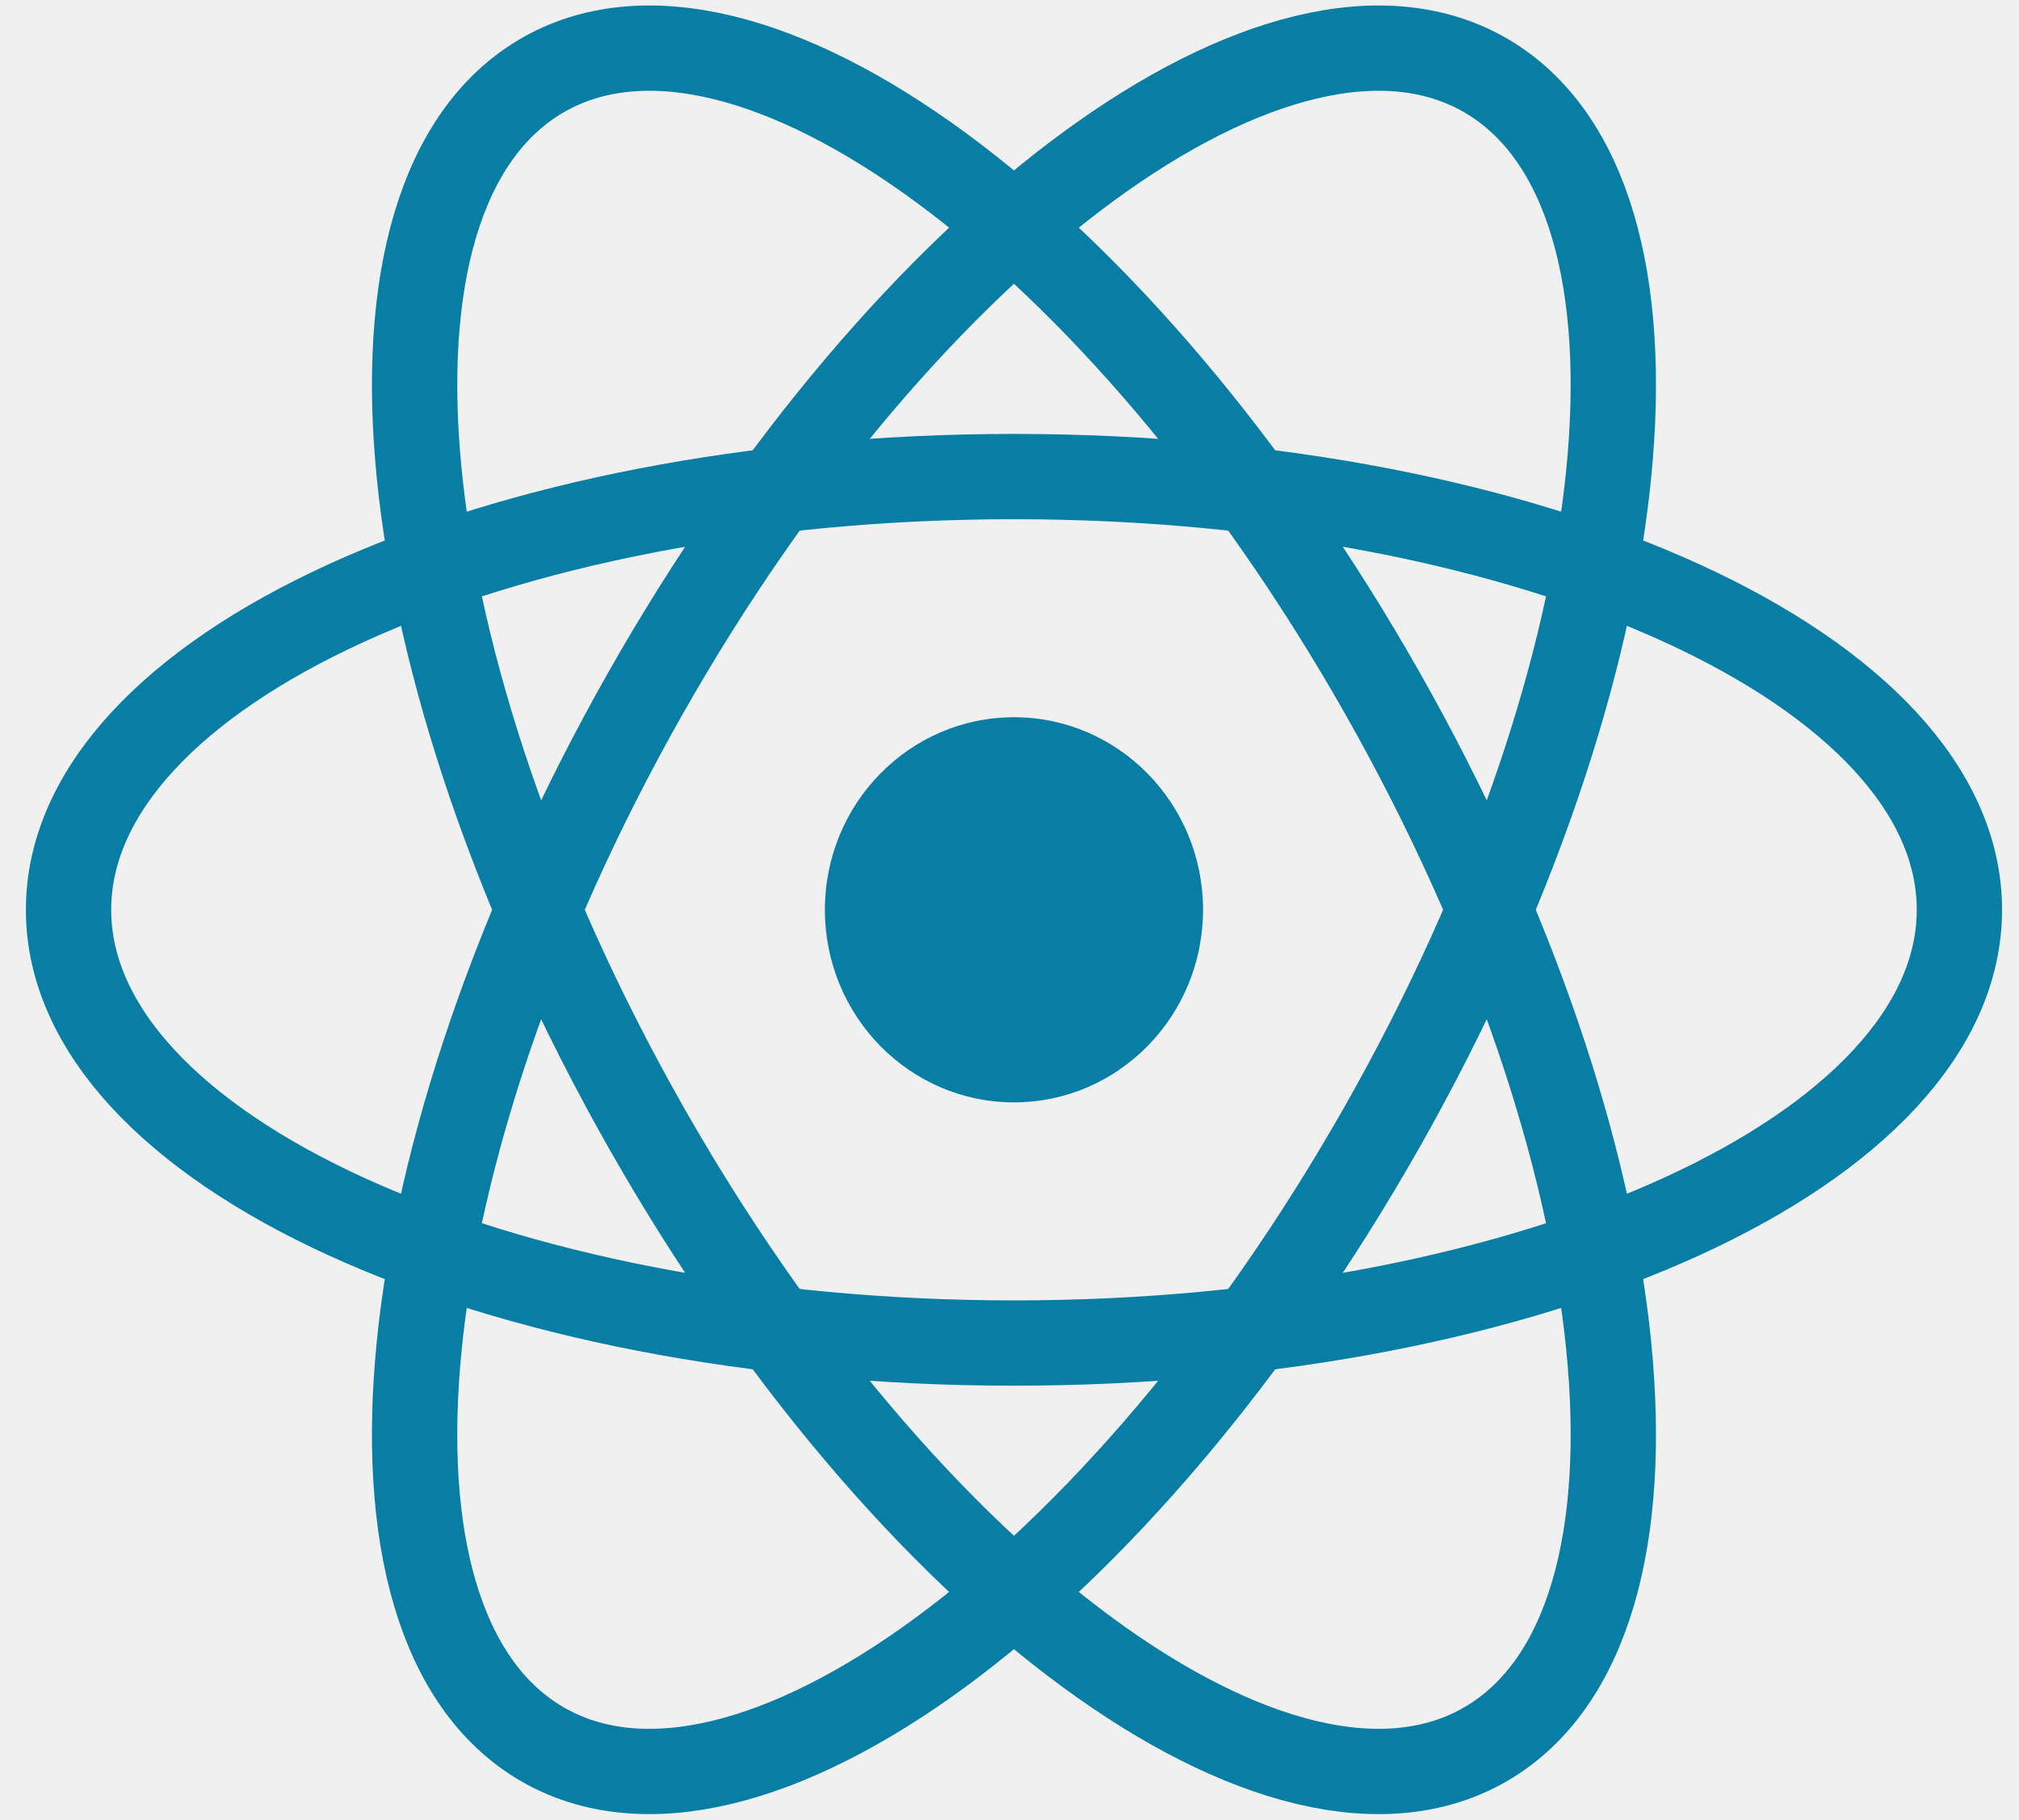
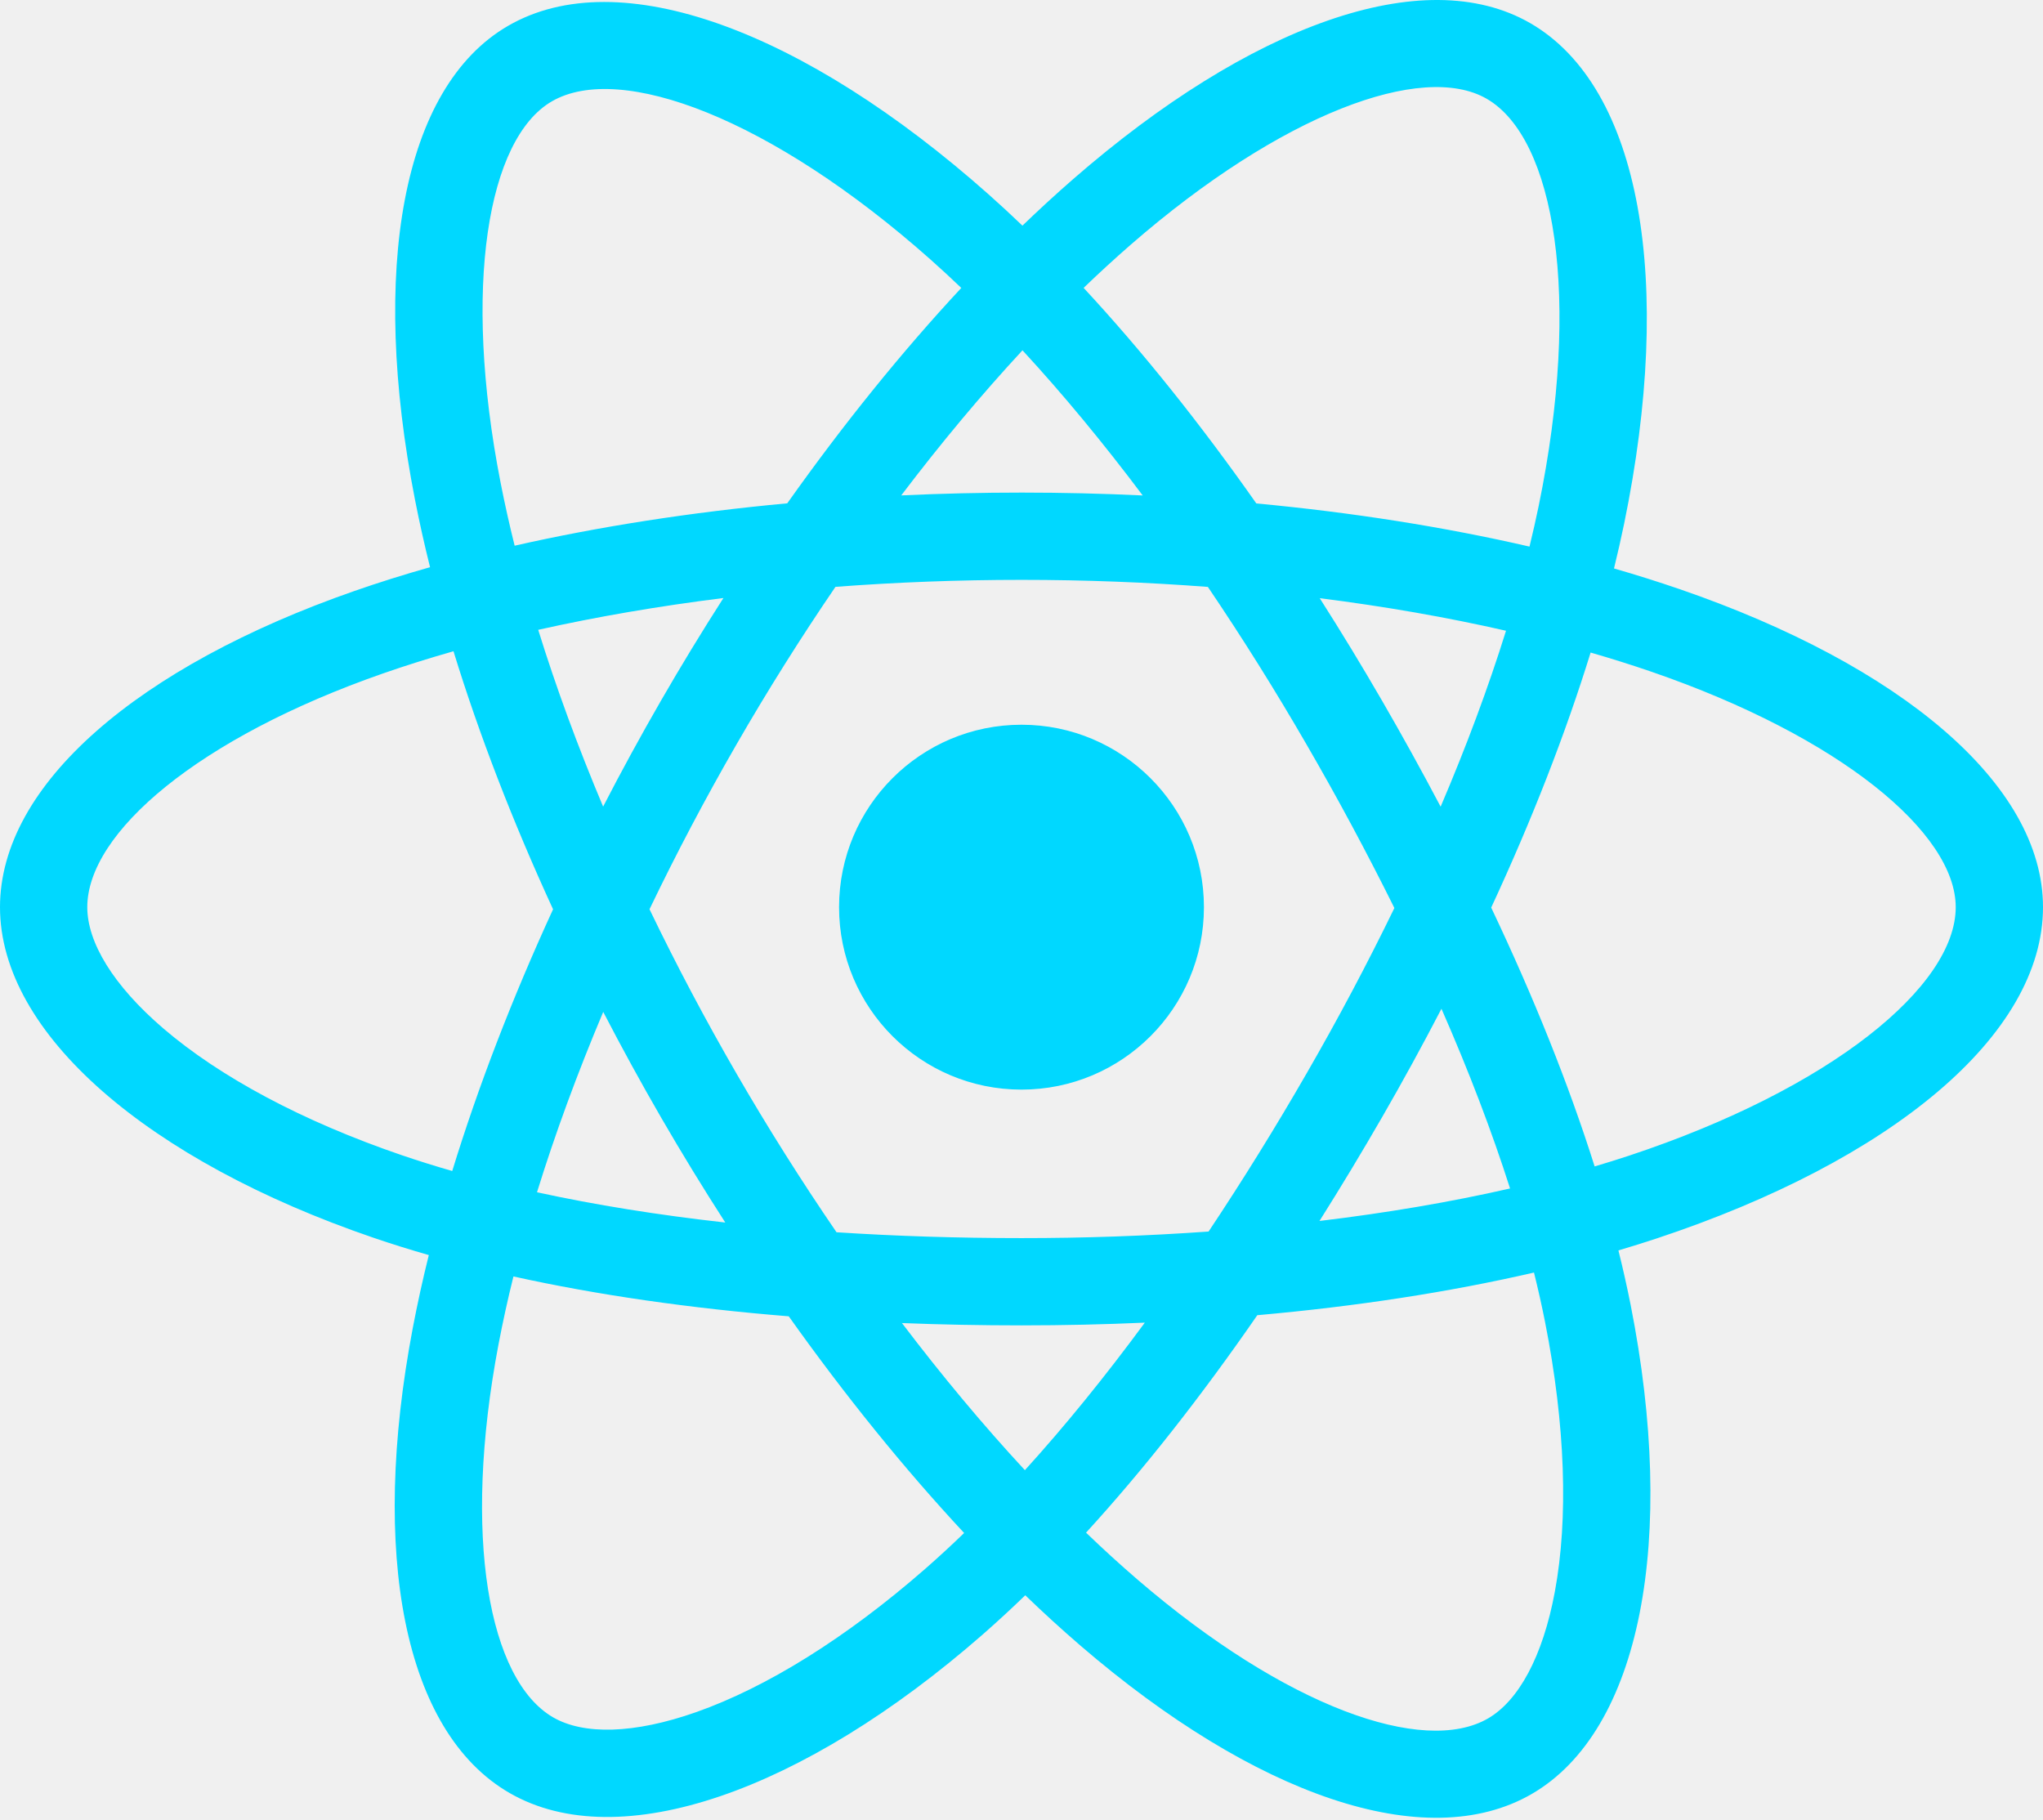
- <svg xmlns="http://www.w3.org/2000/svg" width="71" height="64" viewBox="0 0 71 64" fill="none">
-   <g id="icon-react" clip-path="url(#clip0_316_277)">
-     <path id="Vector" d="M35.657 38.773C39.329 38.773 42.306 35.74 42.306 32C42.306 28.26 39.329 25.227 35.657 25.227C31.985 25.227 29.008 28.26 29.008 32C29.008 35.74 31.985 38.773 35.657 38.773Z" fill="#087EA4" />
-     <g id="Group">
-       <path id="Vector_2" d="M35.657 47.238C54.019 47.238 68.904 40.416 68.904 32C68.904 23.584 54.019 16.762 35.657 16.762C17.295 16.762 2.41 23.584 2.41 32C2.41 40.416 17.295 47.238 35.657 47.238Z" stroke="#087EA4" stroke-width="3" />
-       <path id="Vector_3" d="M22.7 39.619C31.881 55.815 45.125 65.534 52.28 61.326C59.436 57.118 57.794 40.577 48.614 24.381C39.433 8.185 26.189 -1.534 19.034 2.674C11.878 6.882 13.52 23.423 22.7 39.619Z" stroke="#087EA4" stroke-width="3" />
-       <path id="Vector_4" d="M22.7 24.381C13.519 40.577 11.878 57.118 19.033 61.326C26.189 65.534 39.433 55.815 48.613 39.619C57.794 23.423 59.436 6.882 52.28 2.674C45.124 -1.534 31.881 8.185 22.7 24.381Z" stroke="#087EA4" stroke-width="3" />
-     </g>
-   </g>
-   <defs>
-     <clipPath id="clip0_316_277">
-       <rect width="69.818" height="64" fill="white" transform="translate(0.747803)" />
-     </clipPath>
-   </defs>
+ <svg xmlns="http://www.w3.org/2000/svg" viewBox="0 0 256 228" width="256" height="228" preserveAspectRatio="xMidYMid">
+   <path d="M210.483 73.824a171.49 171.49 0 0 0-8.24-2.597c.465-1.9.893-3.777 1.273-5.621 6.238-30.281 2.16-54.676-11.769-62.708-13.355-7.7-35.196.329-57.254 19.526a171.23 171.23 0 0 0-6.375 5.848 155.866 155.866 0 0 0-4.241-3.917C100.759 3.829 77.587-4.822 63.673 3.233 50.33 10.957 46.379 33.89 51.995 62.588a170.974 170.974 0 0 0 1.892 8.48c-3.28.932-6.445 1.924-9.474 2.98C17.309 83.498 0 98.307 0 113.668c0 15.865 18.582 31.778 46.812 41.427a145.52 145.52 0 0 0 6.921 2.165 167.467 167.467 0 0 0-2.01 9.138c-5.354 28.2-1.173 50.591 12.134 58.266 13.744 7.926 36.812-.22 59.273-19.855a145.567 145.567 0 0 0 5.342-4.923 168.064 168.064 0 0 0 6.92 6.314c21.758 18.722 43.246 26.282 56.54 18.586 13.731-7.949 18.194-32.003 12.4-61.268a145.016 145.016 0 0 0-1.535-6.842c1.62-.48 3.21-.974 4.76-1.488 29.348-9.723 48.443-25.443 48.443-41.52 0-15.417-17.868-30.326-45.517-39.844Zm-6.365 70.984c-1.4.463-2.836.91-4.3 1.345-3.24-10.257-7.612-21.163-12.963-32.432 5.106-11 9.31-21.767 12.459-31.957 2.619.758 5.16 1.557 7.61 2.4 23.69 8.156 38.14 20.213 38.14 29.504 0 9.896-15.606 22.743-40.946 31.14Zm-10.514 20.834c2.562 12.94 2.927 24.64 1.23 33.787-1.524 8.219-4.59 13.698-8.382 15.893-8.067 4.67-25.32-1.4-43.927-17.412a156.726 156.726 0 0 1-6.437-5.87c7.214-7.889 14.423-17.06 21.459-27.246 12.376-1.098 24.068-2.894 34.671-5.345.522 2.107.986 4.173 1.386 6.193ZM87.276 214.515c-7.882 2.783-14.16 2.863-17.955.675-8.075-4.657-11.432-22.636-6.853-46.752a156.923 156.923 0 0 1 1.869-8.499c10.486 2.32 22.093 3.988 34.498 4.994 7.084 9.967 14.501 19.128 21.976 27.15a134.668 134.668 0 0 1-4.877 4.492c-9.933 8.682-19.886 14.842-28.658 17.94ZM50.35 144.747c-12.483-4.267-22.792-9.812-29.858-15.863-6.35-5.437-9.555-10.836-9.555-15.216 0-9.322 13.897-21.212 37.076-29.293 2.813-.98 5.757-1.905 8.812-2.773 3.204 10.42 7.406 21.315 12.477 32.332-5.137 11.18-9.399 22.249-12.634 32.792a134.718 134.718 0 0 1-6.318-1.979Zm12.378-84.26c-4.811-24.587-1.616-43.134 6.425-47.789 8.564-4.958 27.502 2.111 47.463 19.835a144.318 144.318 0 0 1 3.841 3.545c-7.438 7.987-14.787 17.08-21.808 26.988-12.04 1.116-23.565 2.908-34.161 5.309a160.342 160.342 0 0 1-1.76-7.887Zm110.427 27.268a347.8 347.8 0 0 0-7.785-12.803c8.168 1.033 15.994 2.404 23.343 4.08-2.206 7.072-4.956 14.465-8.193 22.045a381.151 381.151 0 0 0-7.365-13.322Zm-45.032-43.861c5.044 5.465 10.096 11.566 15.065 18.186a322.04 322.04 0 0 0-30.257-.006c4.974-6.559 10.069-12.652 15.192-18.18ZM82.802 87.83a323.167 323.167 0 0 0-7.227 13.238c-3.184-7.553-5.909-14.98-8.134-22.152 7.304-1.634 15.093-2.97 23.209-3.984a321.524 321.524 0 0 0-7.848 12.897Zm8.081 65.352c-8.385-.936-16.291-2.203-23.593-3.793 2.26-7.3 5.045-14.885 8.298-22.6a321.187 321.187 0 0 0 7.257 13.246c2.594 4.48 5.28 8.868 8.038 13.147Zm37.542 31.03c-5.184-5.592-10.354-11.779-15.403-18.433 4.902.192 9.899.29 14.978.29 5.218 0 10.376-.117 15.453-.343-4.985 6.774-10.018 12.97-15.028 18.486Zm52.198-57.817c3.422 7.8 6.306 15.345 8.596 22.52-7.422 1.694-15.436 3.058-23.88 4.071a382.417 382.417 0 0 0 7.859-13.026 347.403 347.403 0 0 0 7.425-13.565Zm-16.898 8.101a358.557 358.557 0 0 1-12.281 19.815 329.4 329.4 0 0 1-23.444.823c-7.967 0-15.716-.248-23.178-.732a310.202 310.202 0 0 1-12.513-19.846h.001a307.41 307.41 0 0 1-10.923-20.627 310.278 310.278 0 0 1 10.89-20.637l-.001.001a307.318 307.318 0 0 1 12.413-19.761c7.613-.576 15.42-.876 23.31-.876H128c7.926 0 15.743.303 23.354.883a329.357 329.357 0 0 1 12.335 19.695 358.489 358.489 0 0 1 11.036 20.54 329.472 329.472 0 0 1-11 20.722Zm22.56-122.124c8.572 4.944 11.906 24.881 6.52 51.026-.344 1.668-.73 3.367-1.15 5.09-10.622-2.452-22.155-4.275-34.23-5.408-7.034-10.017-14.323-19.124-21.64-27.008a160.789 160.789 0 0 1 5.888-5.4c18.9-16.447 36.564-22.941 44.612-18.3ZM128 90.808c12.625 0 22.86 10.235 22.86 22.86s-10.235 22.86-22.86 22.86-22.86-10.235-22.86-22.86 10.235-22.86 22.86-22.86Z" fill="#00D8FF" />
</svg>
